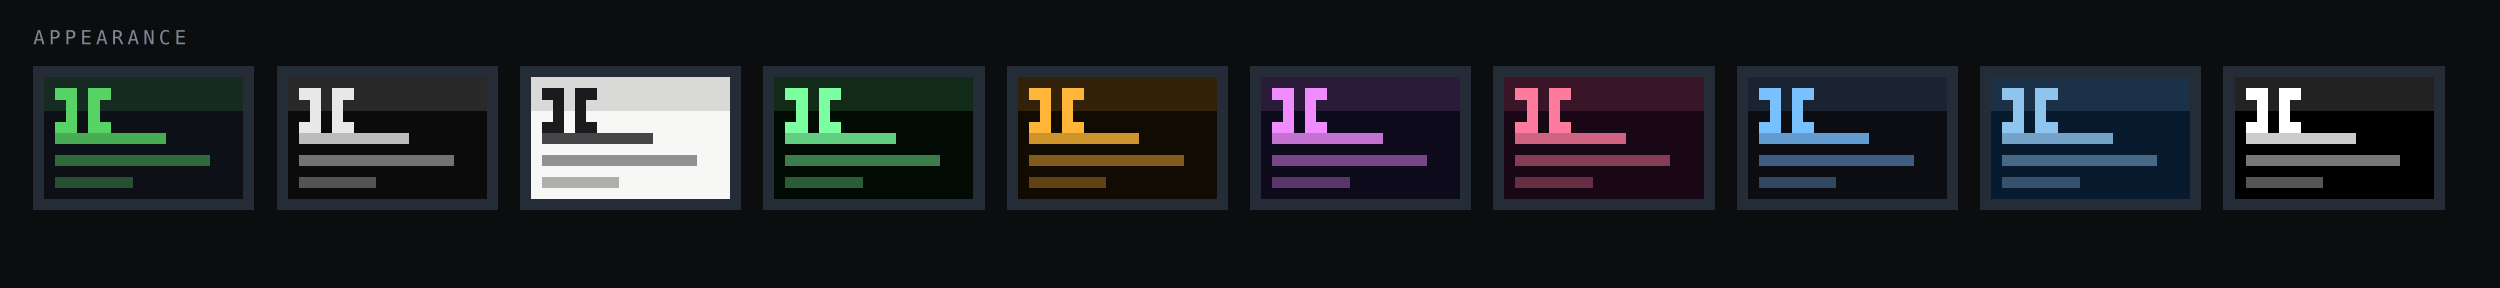
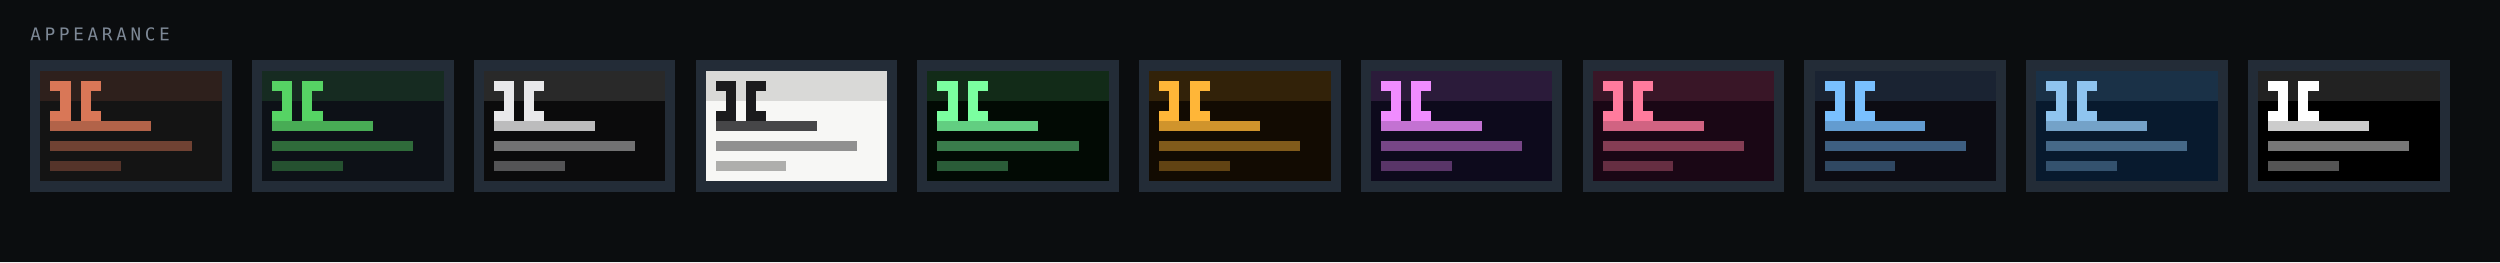
- <svg xmlns="http://www.w3.org/2000/svg" width="1356" height="156" viewBox="0 0 1356 156" role="img" shape-rendering="crispEdges" aria-label="Ten CloseNI themes, each shown as a miniature of the interface, cycling one at a time">
-   <rect width="1356" height="156" fill="#0b0d0f" />
+ <svg xmlns="http://www.w3.org/2000/svg" width="1488" height="156" viewBox="0 0 1488 156" role="img" shape-rendering="crispEdges" aria-label="Eleven CloseNI themes, each shown as a miniature of the interface, cycling one at a time">
+   <rect width="1488" height="156" fill="#0b0d0f" />
  <g font-family="ui-monospace,'SF Mono','DejaVu Sans Mono',Menlo,Consolas,monospace">
    <text x="18" y="24" fill="#7d8896" font-size="10.5" letter-spacing="2.2">APPEARANCE</text>
-     <rect x="18" y="36" width="120" height="78" fill="#0d1117" />
+     <rect x="18" y="36" width="120" height="78" fill="#141414" />
    <rect x="18" y="36" width="120" height="6" fill="#232c37" />
    <rect x="18" y="108" width="120" height="6" fill="#232c37" />
    <rect x="18" y="42" width="6" height="66" fill="#232c37" />
    <rect x="132" y="42" width="6" height="66" fill="#232c37" />
-     <rect x="24" y="42" width="108" height="18" fill="#56d36422" />
-     <rect x="30" y="48" width="12" height="6" fill="#56d364" />
-     <rect x="48" y="48" width="12" height="6" fill="#56d364" />
-     <rect x="36" y="54" width="6" height="6" fill="#56d364" />
-     <rect x="48" y="54" width="6" height="6" fill="#56d364" />
-     <rect x="36" y="60" width="6" height="6" fill="#56d364" />
-     <rect x="48" y="60" width="6" height="6" fill="#56d364" />
-     <rect x="30" y="66" width="12" height="6" fill="#56d364" />
-     <rect x="48" y="66" width="12" height="6" fill="#56d364" />
-     <rect x="30" y="72" width="60" height="6" fill="#56d364cc" />
-     <rect x="30" y="84" width="84" height="6" fill="#56d36477" />
-     <rect x="30" y="96" width="42" height="6" fill="#56d36455" />
+     <rect x="24" y="42" width="108" height="18" fill="#d9775722" />
+     <rect x="30" y="48" width="12" height="6" fill="#d97757" />
+     <rect x="48" y="48" width="12" height="6" fill="#d97757" />
+     <rect x="36" y="54" width="6" height="6" fill="#d97757" />
+     <rect x="48" y="54" width="6" height="6" fill="#d97757" />
+     <rect x="36" y="60" width="6" height="6" fill="#d97757" />
+     <rect x="48" y="60" width="6" height="6" fill="#d97757" />
+     <rect x="30" y="66" width="12" height="6" fill="#d97757" />
+     <rect x="48" y="66" width="12" height="6" fill="#d97757" />
+     <rect x="30" y="72" width="60" height="6" fill="#d97757cc" />
+     <rect x="30" y="84" width="84" height="6" fill="#d9775777" />
+     <rect x="30" y="96" width="42" height="6" fill="#d9775755" />
    <g opacity="0">
      <rect x="12" y="30" width="132" height="6" fill="#c9d1d9" />
      <rect x="12" y="114" width="132" height="6" fill="#c9d1d9" />
      <rect x="12" y="36" width="6" height="78" fill="#c9d1d9" />
      <rect x="138" y="36" width="6" height="78" fill="#c9d1d9" />
-       <animate attributeName="opacity" dur="10s" repeatCount="indefinite" calcMode="discrete" keyTimes="0;0;0.1" values="0;1;0" />
-     </g>
-     <g opacity="0">
-       <text x="78" y="138" fill="#c9d1d9" font-size="11" text-anchor="middle" font-family="ui-monospace,'SF Mono','DejaVu Sans Mono',Menlo,Consolas,monospace">Pixel</text>
-       <animate attributeName="opacity" dur="10s" repeatCount="indefinite" calcMode="discrete" keyTimes="0;0;0.1" values="0;1;0" />
-     </g>
-     <rect x="150" y="36" width="120" height="78" fill="#0b0b0c" />
+       <animate attributeName="opacity" dur="11s" repeatCount="indefinite" calcMode="discrete" keyTimes="0;0;0.091" values="0;1;0" />
+     </g>
+     <g opacity="0">
+       <text x="78" y="138" fill="#c9d1d9" font-size="11" text-anchor="middle" font-family="ui-monospace,'SF Mono','DejaVu Sans Mono',Menlo,Consolas,monospace">Terminal</text>
+       <animate attributeName="opacity" dur="11s" repeatCount="indefinite" calcMode="discrete" keyTimes="0;0;0.091" values="0;1;0" />
+     </g>
+     <rect x="150" y="36" width="120" height="78" fill="#0d1117" />
    <rect x="150" y="36" width="120" height="6" fill="#232c37" />
    <rect x="150" y="108" width="120" height="6" fill="#232c37" />
    <rect x="150" y="42" width="6" height="66" fill="#232c37" />
    <rect x="264" y="42" width="6" height="66" fill="#232c37" />
-     <rect x="156" y="42" width="108" height="18" fill="#e8e8ea22" />
-     <rect x="162" y="48" width="12" height="6" fill="#e8e8ea" />
-     <rect x="180" y="48" width="12" height="6" fill="#e8e8ea" />
-     <rect x="168" y="54" width="6" height="6" fill="#e8e8ea" />
-     <rect x="180" y="54" width="6" height="6" fill="#e8e8ea" />
-     <rect x="168" y="60" width="6" height="6" fill="#e8e8ea" />
-     <rect x="180" y="60" width="6" height="6" fill="#e8e8ea" />
-     <rect x="162" y="66" width="12" height="6" fill="#e8e8ea" />
-     <rect x="180" y="66" width="12" height="6" fill="#e8e8ea" />
-     <rect x="162" y="72" width="60" height="6" fill="#e8e8eacc" />
-     <rect x="162" y="84" width="84" height="6" fill="#e8e8ea77" />
-     <rect x="162" y="96" width="42" height="6" fill="#e8e8ea55" />
+     <rect x="156" y="42" width="108" height="18" fill="#56d36422" />
+     <rect x="162" y="48" width="12" height="6" fill="#56d364" />
+     <rect x="180" y="48" width="12" height="6" fill="#56d364" />
+     <rect x="168" y="54" width="6" height="6" fill="#56d364" />
+     <rect x="180" y="54" width="6" height="6" fill="#56d364" />
+     <rect x="168" y="60" width="6" height="6" fill="#56d364" />
+     <rect x="180" y="60" width="6" height="6" fill="#56d364" />
+     <rect x="162" y="66" width="12" height="6" fill="#56d364" />
+     <rect x="180" y="66" width="12" height="6" fill="#56d364" />
+     <rect x="162" y="72" width="60" height="6" fill="#56d364cc" />
+     <rect x="162" y="84" width="84" height="6" fill="#56d36477" />
+     <rect x="162" y="96" width="42" height="6" fill="#56d36455" />
    <g opacity="0">
      <rect x="144" y="30" width="132" height="6" fill="#c9d1d9" />
      <rect x="144" y="114" width="132" height="6" fill="#c9d1d9" />
      <rect x="144" y="36" width="6" height="78" fill="#c9d1d9" />
      <rect x="270" y="36" width="6" height="78" fill="#c9d1d9" />
-       <animate attributeName="opacity" dur="10s" repeatCount="indefinite" calcMode="discrete" keyTimes="0;0.1;0.2" values="0;1;0" />
-     </g>
-     <g opacity="0">
-       <text x="210" y="138" fill="#c9d1d9" font-size="11" text-anchor="middle" font-family="ui-monospace,'SF Mono','DejaVu Sans Mono',Menlo,Consolas,monospace">Midnight</text>
-       <animate attributeName="opacity" dur="10s" repeatCount="indefinite" calcMode="discrete" keyTimes="0;0.1;0.2" values="0;1;0" />
-     </g>
-     <rect x="282" y="36" width="120" height="78" fill="#f7f7f5" />
+       <animate attributeName="opacity" dur="11s" repeatCount="indefinite" calcMode="discrete" keyTimes="0;0.091;0.182" values="0;1;0" />
+     </g>
+     <g opacity="0">
+       <text x="210" y="138" fill="#c9d1d9" font-size="11" text-anchor="middle" font-family="ui-monospace,'SF Mono','DejaVu Sans Mono',Menlo,Consolas,monospace">Pixel</text>
+       <animate attributeName="opacity" dur="11s" repeatCount="indefinite" calcMode="discrete" keyTimes="0;0.091;0.182" values="0;1;0" />
+     </g>
+     <rect x="282" y="36" width="120" height="78" fill="#0b0b0c" />
    <rect x="282" y="36" width="120" height="6" fill="#232c37" />
    <rect x="282" y="108" width="120" height="6" fill="#232c37" />
    <rect x="282" y="42" width="6" height="66" fill="#232c37" />
    <rect x="396" y="42" width="6" height="66" fill="#232c37" />
-     <rect x="288" y="42" width="108" height="18" fill="#1b1b1d22" />
-     <rect x="294" y="48" width="12" height="6" fill="#1b1b1d" />
-     <rect x="312" y="48" width="12" height="6" fill="#1b1b1d" />
-     <rect x="300" y="54" width="6" height="6" fill="#1b1b1d" />
-     <rect x="312" y="54" width="6" height="6" fill="#1b1b1d" />
-     <rect x="300" y="60" width="6" height="6" fill="#1b1b1d" />
-     <rect x="312" y="60" width="6" height="6" fill="#1b1b1d" />
-     <rect x="294" y="66" width="12" height="6" fill="#1b1b1d" />
-     <rect x="312" y="66" width="12" height="6" fill="#1b1b1d" />
-     <rect x="294" y="72" width="60" height="6" fill="#1b1b1dcc" />
-     <rect x="294" y="84" width="84" height="6" fill="#1b1b1d77" />
-     <rect x="294" y="96" width="42" height="6" fill="#1b1b1d55" />
+     <rect x="288" y="42" width="108" height="18" fill="#e8e8ea22" />
+     <rect x="294" y="48" width="12" height="6" fill="#e8e8ea" />
+     <rect x="312" y="48" width="12" height="6" fill="#e8e8ea" />
+     <rect x="300" y="54" width="6" height="6" fill="#e8e8ea" />
+     <rect x="312" y="54" width="6" height="6" fill="#e8e8ea" />
+     <rect x="300" y="60" width="6" height="6" fill="#e8e8ea" />
+     <rect x="312" y="60" width="6" height="6" fill="#e8e8ea" />
+     <rect x="294" y="66" width="12" height="6" fill="#e8e8ea" />
+     <rect x="312" y="66" width="12" height="6" fill="#e8e8ea" />
+     <rect x="294" y="72" width="60" height="6" fill="#e8e8eacc" />
+     <rect x="294" y="84" width="84" height="6" fill="#e8e8ea77" />
+     <rect x="294" y="96" width="42" height="6" fill="#e8e8ea55" />
    <g opacity="0">
      <rect x="276" y="30" width="132" height="6" fill="#c9d1d9" />
      <rect x="276" y="114" width="132" height="6" fill="#c9d1d9" />
      <rect x="276" y="36" width="6" height="78" fill="#c9d1d9" />
      <rect x="402" y="36" width="6" height="78" fill="#c9d1d9" />
-       <animate attributeName="opacity" dur="10s" repeatCount="indefinite" calcMode="discrete" keyTimes="0;0.2;0.3" values="0;1;0" />
-     </g>
-     <g opacity="0">
-       <text x="342" y="138" fill="#c9d1d9" font-size="11" text-anchor="middle" font-family="ui-monospace,'SF Mono','DejaVu Sans Mono',Menlo,Consolas,monospace">Paper</text>
-       <animate attributeName="opacity" dur="10s" repeatCount="indefinite" calcMode="discrete" keyTimes="0;0.2;0.3" values="0;1;0" />
-     </g>
-     <rect x="414" y="36" width="120" height="78" fill="#020a04" />
+       <animate attributeName="opacity" dur="11s" repeatCount="indefinite" calcMode="discrete" keyTimes="0;0.182;0.273" values="0;1;0" />
+     </g>
+     <g opacity="0">
+       <text x="342" y="138" fill="#c9d1d9" font-size="11" text-anchor="middle" font-family="ui-monospace,'SF Mono','DejaVu Sans Mono',Menlo,Consolas,monospace">Midnight</text>
+       <animate attributeName="opacity" dur="11s" repeatCount="indefinite" calcMode="discrete" keyTimes="0;0.182;0.273" values="0;1;0" />
+     </g>
+     <rect x="414" y="36" width="120" height="78" fill="#f7f7f5" />
    <rect x="414" y="36" width="120" height="6" fill="#232c37" />
    <rect x="414" y="108" width="120" height="6" fill="#232c37" />
    <rect x="414" y="42" width="6" height="66" fill="#232c37" />
    <rect x="528" y="42" width="6" height="66" fill="#232c37" />
-     <rect x="420" y="42" width="108" height="18" fill="#7bffa022" />
-     <rect x="426" y="48" width="12" height="6" fill="#7bffa0" />
-     <rect x="444" y="48" width="12" height="6" fill="#7bffa0" />
-     <rect x="432" y="54" width="6" height="6" fill="#7bffa0" />
-     <rect x="444" y="54" width="6" height="6" fill="#7bffa0" />
-     <rect x="432" y="60" width="6" height="6" fill="#7bffa0" />
-     <rect x="444" y="60" width="6" height="6" fill="#7bffa0" />
-     <rect x="426" y="66" width="12" height="6" fill="#7bffa0" />
-     <rect x="444" y="66" width="12" height="6" fill="#7bffa0" />
-     <rect x="426" y="72" width="60" height="6" fill="#7bffa0cc" />
-     <rect x="426" y="84" width="84" height="6" fill="#7bffa077" />
-     <rect x="426" y="96" width="42" height="6" fill="#7bffa055" />
+     <rect x="420" y="42" width="108" height="18" fill="#1b1b1d22" />
+     <rect x="426" y="48" width="12" height="6" fill="#1b1b1d" />
+     <rect x="444" y="48" width="12" height="6" fill="#1b1b1d" />
+     <rect x="432" y="54" width="6" height="6" fill="#1b1b1d" />
+     <rect x="444" y="54" width="6" height="6" fill="#1b1b1d" />
+     <rect x="432" y="60" width="6" height="6" fill="#1b1b1d" />
+     <rect x="444" y="60" width="6" height="6" fill="#1b1b1d" />
+     <rect x="426" y="66" width="12" height="6" fill="#1b1b1d" />
+     <rect x="444" y="66" width="12" height="6" fill="#1b1b1d" />
+     <rect x="426" y="72" width="60" height="6" fill="#1b1b1dcc" />
+     <rect x="426" y="84" width="84" height="6" fill="#1b1b1d77" />
+     <rect x="426" y="96" width="42" height="6" fill="#1b1b1d55" />
    <g opacity="0">
      <rect x="408" y="30" width="132" height="6" fill="#c9d1d9" />
      <rect x="408" y="114" width="132" height="6" fill="#c9d1d9" />
      <rect x="408" y="36" width="6" height="78" fill="#c9d1d9" />
      <rect x="534" y="36" width="6" height="78" fill="#c9d1d9" />
-       <animate attributeName="opacity" dur="10s" repeatCount="indefinite" calcMode="discrete" keyTimes="0;0.3;0.4" values="0;1;0" />
-     </g>
-     <g opacity="0">
-       <text x="474" y="138" fill="#c9d1d9" font-size="11" text-anchor="middle" font-family="ui-monospace,'SF Mono','DejaVu Sans Mono',Menlo,Consolas,monospace">Phosphor</text>
-       <animate attributeName="opacity" dur="10s" repeatCount="indefinite" calcMode="discrete" keyTimes="0;0.3;0.4" values="0;1;0" />
-     </g>
-     <rect x="546" y="36" width="120" height="78" fill="#120b02" />
+       <animate attributeName="opacity" dur="11s" repeatCount="indefinite" calcMode="discrete" keyTimes="0;0.273;0.364" values="0;1;0" />
+     </g>
+     <g opacity="0">
+       <text x="474" y="138" fill="#c9d1d9" font-size="11" text-anchor="middle" font-family="ui-monospace,'SF Mono','DejaVu Sans Mono',Menlo,Consolas,monospace">Paper</text>
+       <animate attributeName="opacity" dur="11s" repeatCount="indefinite" calcMode="discrete" keyTimes="0;0.273;0.364" values="0;1;0" />
+     </g>
+     <rect x="546" y="36" width="120" height="78" fill="#020a04" />
    <rect x="546" y="36" width="120" height="6" fill="#232c37" />
    <rect x="546" y="108" width="120" height="6" fill="#232c37" />
    <rect x="546" y="42" width="6" height="66" fill="#232c37" />
    <rect x="660" y="42" width="6" height="66" fill="#232c37" />
-     <rect x="552" y="42" width="108" height="18" fill="#ffb63822" />
-     <rect x="558" y="48" width="12" height="6" fill="#ffb638" />
-     <rect x="576" y="48" width="12" height="6" fill="#ffb638" />
-     <rect x="564" y="54" width="6" height="6" fill="#ffb638" />
-     <rect x="576" y="54" width="6" height="6" fill="#ffb638" />
-     <rect x="564" y="60" width="6" height="6" fill="#ffb638" />
-     <rect x="576" y="60" width="6" height="6" fill="#ffb638" />
-     <rect x="558" y="66" width="12" height="6" fill="#ffb638" />
-     <rect x="576" y="66" width="12" height="6" fill="#ffb638" />
-     <rect x="558" y="72" width="60" height="6" fill="#ffb638cc" />
-     <rect x="558" y="84" width="84" height="6" fill="#ffb63877" />
-     <rect x="558" y="96" width="42" height="6" fill="#ffb63855" />
+     <rect x="552" y="42" width="108" height="18" fill="#7bffa022" />
+     <rect x="558" y="48" width="12" height="6" fill="#7bffa0" />
+     <rect x="576" y="48" width="12" height="6" fill="#7bffa0" />
+     <rect x="564" y="54" width="6" height="6" fill="#7bffa0" />
+     <rect x="576" y="54" width="6" height="6" fill="#7bffa0" />
+     <rect x="564" y="60" width="6" height="6" fill="#7bffa0" />
+     <rect x="576" y="60" width="6" height="6" fill="#7bffa0" />
+     <rect x="558" y="66" width="12" height="6" fill="#7bffa0" />
+     <rect x="576" y="66" width="12" height="6" fill="#7bffa0" />
+     <rect x="558" y="72" width="60" height="6" fill="#7bffa0cc" />
+     <rect x="558" y="84" width="84" height="6" fill="#7bffa077" />
+     <rect x="558" y="96" width="42" height="6" fill="#7bffa055" />
    <g opacity="0">
      <rect x="540" y="30" width="132" height="6" fill="#c9d1d9" />
      <rect x="540" y="114" width="132" height="6" fill="#c9d1d9" />
      <rect x="540" y="36" width="6" height="78" fill="#c9d1d9" />
      <rect x="666" y="36" width="6" height="78" fill="#c9d1d9" />
-       <animate attributeName="opacity" dur="10s" repeatCount="indefinite" calcMode="discrete" keyTimes="0;0.4;0.5" values="0;1;0" />
-     </g>
-     <g opacity="0">
-       <text x="606" y="138" fill="#c9d1d9" font-size="11" text-anchor="middle" font-family="ui-monospace,'SF Mono','DejaVu Sans Mono',Menlo,Consolas,monospace">Amber</text>
-       <animate attributeName="opacity" dur="10s" repeatCount="indefinite" calcMode="discrete" keyTimes="0;0.4;0.5" values="0;1;0" />
-     </g>
-     <rect x="678" y="36" width="120" height="78" fill="#0d0a1c" />
+       <animate attributeName="opacity" dur="11s" repeatCount="indefinite" calcMode="discrete" keyTimes="0;0.364;0.455" values="0;1;0" />
+     </g>
+     <g opacity="0">
+       <text x="606" y="138" fill="#c9d1d9" font-size="11" text-anchor="middle" font-family="ui-monospace,'SF Mono','DejaVu Sans Mono',Menlo,Consolas,monospace">Phosphor</text>
+       <animate attributeName="opacity" dur="11s" repeatCount="indefinite" calcMode="discrete" keyTimes="0;0.364;0.455" values="0;1;0" />
+     </g>
+     <rect x="678" y="36" width="120" height="78" fill="#120b02" />
    <rect x="678" y="36" width="120" height="6" fill="#232c37" />
    <rect x="678" y="108" width="120" height="6" fill="#232c37" />
    <rect x="678" y="42" width="6" height="66" fill="#232c37" />
    <rect x="792" y="42" width="6" height="66" fill="#232c37" />
-     <rect x="684" y="42" width="108" height="18" fill="#f08cff22" />
-     <rect x="690" y="48" width="12" height="6" fill="#f08cff" />
-     <rect x="708" y="48" width="12" height="6" fill="#f08cff" />
-     <rect x="696" y="54" width="6" height="6" fill="#f08cff" />
-     <rect x="708" y="54" width="6" height="6" fill="#f08cff" />
-     <rect x="696" y="60" width="6" height="6" fill="#f08cff" />
-     <rect x="708" y="60" width="6" height="6" fill="#f08cff" />
-     <rect x="690" y="66" width="12" height="6" fill="#f08cff" />
-     <rect x="708" y="66" width="12" height="6" fill="#f08cff" />
-     <rect x="690" y="72" width="60" height="6" fill="#f08cffcc" />
-     <rect x="690" y="84" width="84" height="6" fill="#f08cff77" />
-     <rect x="690" y="96" width="42" height="6" fill="#f08cff55" />
+     <rect x="684" y="42" width="108" height="18" fill="#ffb63822" />
+     <rect x="690" y="48" width="12" height="6" fill="#ffb638" />
+     <rect x="708" y="48" width="12" height="6" fill="#ffb638" />
+     <rect x="696" y="54" width="6" height="6" fill="#ffb638" />
+     <rect x="708" y="54" width="6" height="6" fill="#ffb638" />
+     <rect x="696" y="60" width="6" height="6" fill="#ffb638" />
+     <rect x="708" y="60" width="6" height="6" fill="#ffb638" />
+     <rect x="690" y="66" width="12" height="6" fill="#ffb638" />
+     <rect x="708" y="66" width="12" height="6" fill="#ffb638" />
+     <rect x="690" y="72" width="60" height="6" fill="#ffb638cc" />
+     <rect x="690" y="84" width="84" height="6" fill="#ffb63877" />
+     <rect x="690" y="96" width="42" height="6" fill="#ffb63855" />
    <g opacity="0">
      <rect x="672" y="30" width="132" height="6" fill="#c9d1d9" />
      <rect x="672" y="114" width="132" height="6" fill="#c9d1d9" />
      <rect x="672" y="36" width="6" height="78" fill="#c9d1d9" />
      <rect x="798" y="36" width="6" height="78" fill="#c9d1d9" />
-       <animate attributeName="opacity" dur="10s" repeatCount="indefinite" calcMode="discrete" keyTimes="0;0.5;0.6" values="0;1;0" />
-     </g>
-     <g opacity="0">
-       <text x="738" y="138" fill="#c9d1d9" font-size="11" text-anchor="middle" font-family="ui-monospace,'SF Mono','DejaVu Sans Mono',Menlo,Consolas,monospace">Cas · Indigo</text>
-       <animate attributeName="opacity" dur="10s" repeatCount="indefinite" calcMode="discrete" keyTimes="0;0.5;0.6" values="0;1;0" />
-     </g>
-     <rect x="810" y="36" width="120" height="78" fill="#1a0715" />
+       <animate attributeName="opacity" dur="11s" repeatCount="indefinite" calcMode="discrete" keyTimes="0;0.455;0.545" values="0;1;0" />
+     </g>
+     <g opacity="0">
+       <text x="738" y="138" fill="#c9d1d9" font-size="11" text-anchor="middle" font-family="ui-monospace,'SF Mono','DejaVu Sans Mono',Menlo,Consolas,monospace">Amber</text>
+       <animate attributeName="opacity" dur="11s" repeatCount="indefinite" calcMode="discrete" keyTimes="0;0.455;0.545" values="0;1;0" />
+     </g>
+     <rect x="810" y="36" width="120" height="78" fill="#0d0a1c" />
    <rect x="810" y="36" width="120" height="6" fill="#232c37" />
    <rect x="810" y="108" width="120" height="6" fill="#232c37" />
    <rect x="810" y="42" width="6" height="66" fill="#232c37" />
    <rect x="924" y="42" width="6" height="66" fill="#232c37" />
-     <rect x="816" y="42" width="108" height="18" fill="#ff7b9d22" />
-     <rect x="822" y="48" width="12" height="6" fill="#ff7b9d" />
-     <rect x="840" y="48" width="12" height="6" fill="#ff7b9d" />
-     <rect x="828" y="54" width="6" height="6" fill="#ff7b9d" />
-     <rect x="840" y="54" width="6" height="6" fill="#ff7b9d" />
-     <rect x="828" y="60" width="6" height="6" fill="#ff7b9d" />
-     <rect x="840" y="60" width="6" height="6" fill="#ff7b9d" />
-     <rect x="822" y="66" width="12" height="6" fill="#ff7b9d" />
-     <rect x="840" y="66" width="12" height="6" fill="#ff7b9d" />
-     <rect x="822" y="72" width="60" height="6" fill="#ff7b9dcc" />
-     <rect x="822" y="84" width="84" height="6" fill="#ff7b9d77" />
-     <rect x="822" y="96" width="42" height="6" fill="#ff7b9d55" />
+     <rect x="816" y="42" width="108" height="18" fill="#f08cff22" />
+     <rect x="822" y="48" width="12" height="6" fill="#f08cff" />
+     <rect x="840" y="48" width="12" height="6" fill="#f08cff" />
+     <rect x="828" y="54" width="6" height="6" fill="#f08cff" />
+     <rect x="840" y="54" width="6" height="6" fill="#f08cff" />
+     <rect x="828" y="60" width="6" height="6" fill="#f08cff" />
+     <rect x="840" y="60" width="6" height="6" fill="#f08cff" />
+     <rect x="822" y="66" width="12" height="6" fill="#f08cff" />
+     <rect x="840" y="66" width="12" height="6" fill="#f08cff" />
+     <rect x="822" y="72" width="60" height="6" fill="#f08cffcc" />
+     <rect x="822" y="84" width="84" height="6" fill="#f08cff77" />
+     <rect x="822" y="96" width="42" height="6" fill="#f08cff55" />
    <g opacity="0">
      <rect x="804" y="30" width="132" height="6" fill="#c9d1d9" />
      <rect x="804" y="114" width="132" height="6" fill="#c9d1d9" />
      <rect x="804" y="36" width="6" height="78" fill="#c9d1d9" />
      <rect x="930" y="36" width="6" height="78" fill="#c9d1d9" />
-       <animate attributeName="opacity" dur="10s" repeatCount="indefinite" calcMode="discrete" keyTimes="0;0.6;0.7" values="0;1;0" />
-     </g>
-     <g opacity="0">
-       <text x="870" y="138" fill="#c9d1d9" font-size="11" text-anchor="middle" font-family="ui-monospace,'SF Mono','DejaVu Sans Mono',Menlo,Consolas,monospace">Cas · Miami</text>
-       <animate attributeName="opacity" dur="10s" repeatCount="indefinite" calcMode="discrete" keyTimes="0;0.6;0.7" values="0;1;0" />
-     </g>
-     <rect x="942" y="36" width="120" height="78" fill="#0c0c13" />
+       <animate attributeName="opacity" dur="11s" repeatCount="indefinite" calcMode="discrete" keyTimes="0;0.545;0.636" values="0;1;0" />
+     </g>
+     <g opacity="0">
+       <text x="870" y="138" fill="#c9d1d9" font-size="11" text-anchor="middle" font-family="ui-monospace,'SF Mono','DejaVu Sans Mono',Menlo,Consolas,monospace">Cas · Indigo</text>
+       <animate attributeName="opacity" dur="11s" repeatCount="indefinite" calcMode="discrete" keyTimes="0;0.545;0.636" values="0;1;0" />
+     </g>
+     <rect x="942" y="36" width="120" height="78" fill="#1a0715" />
    <rect x="942" y="36" width="120" height="6" fill="#232c37" />
    <rect x="942" y="108" width="120" height="6" fill="#232c37" />
    <rect x="942" y="42" width="6" height="66" fill="#232c37" />
    <rect x="1056" y="42" width="6" height="66" fill="#232c37" />
-     <rect x="948" y="42" width="108" height="18" fill="#79c0ff22" />
-     <rect x="954" y="48" width="12" height="6" fill="#79c0ff" />
-     <rect x="972" y="48" width="12" height="6" fill="#79c0ff" />
-     <rect x="960" y="54" width="6" height="6" fill="#79c0ff" />
-     <rect x="972" y="54" width="6" height="6" fill="#79c0ff" />
-     <rect x="960" y="60" width="6" height="6" fill="#79c0ff" />
-     <rect x="972" y="60" width="6" height="6" fill="#79c0ff" />
-     <rect x="954" y="66" width="12" height="6" fill="#79c0ff" />
-     <rect x="972" y="66" width="12" height="6" fill="#79c0ff" />
-     <rect x="954" y="72" width="60" height="6" fill="#79c0ffcc" />
-     <rect x="954" y="84" width="84" height="6" fill="#79c0ff77" />
-     <rect x="954" y="96" width="42" height="6" fill="#79c0ff55" />
+     <rect x="948" y="42" width="108" height="18" fill="#ff7b9d22" />
+     <rect x="954" y="48" width="12" height="6" fill="#ff7b9d" />
+     <rect x="972" y="48" width="12" height="6" fill="#ff7b9d" />
+     <rect x="960" y="54" width="6" height="6" fill="#ff7b9d" />
+     <rect x="972" y="54" width="6" height="6" fill="#ff7b9d" />
+     <rect x="960" y="60" width="6" height="6" fill="#ff7b9d" />
+     <rect x="972" y="60" width="6" height="6" fill="#ff7b9d" />
+     <rect x="954" y="66" width="12" height="6" fill="#ff7b9d" />
+     <rect x="972" y="66" width="12" height="6" fill="#ff7b9d" />
+     <rect x="954" y="72" width="60" height="6" fill="#ff7b9dcc" />
+     <rect x="954" y="84" width="84" height="6" fill="#ff7b9d77" />
+     <rect x="954" y="96" width="42" height="6" fill="#ff7b9d55" />
    <g opacity="0">
      <rect x="936" y="30" width="132" height="6" fill="#c9d1d9" />
      <rect x="936" y="114" width="132" height="6" fill="#c9d1d9" />
      <rect x="936" y="36" width="6" height="78" fill="#c9d1d9" />
      <rect x="1062" y="36" width="6" height="78" fill="#c9d1d9" />
-       <animate attributeName="opacity" dur="10s" repeatCount="indefinite" calcMode="discrete" keyTimes="0;0.7;0.8" values="0;1;0" />
-     </g>
-     <g opacity="0">
-       <text x="1002" y="138" fill="#c9d1d9" font-size="11" text-anchor="middle" font-family="ui-monospace,'SF Mono','DejaVu Sans Mono',Menlo,Consolas,monospace">Cas · Grid</text>
-       <animate attributeName="opacity" dur="10s" repeatCount="indefinite" calcMode="discrete" keyTimes="0;0.7;0.8" values="0;1;0" />
-     </g>
-     <rect x="1074" y="36" width="120" height="78" fill="#081a2e" />
+       <animate attributeName="opacity" dur="11s" repeatCount="indefinite" calcMode="discrete" keyTimes="0;0.636;0.727" values="0;1;0" />
+     </g>
+     <g opacity="0">
+       <text x="1002" y="138" fill="#c9d1d9" font-size="11" text-anchor="middle" font-family="ui-monospace,'SF Mono','DejaVu Sans Mono',Menlo,Consolas,monospace">Cas · Miami</text>
+       <animate attributeName="opacity" dur="11s" repeatCount="indefinite" calcMode="discrete" keyTimes="0;0.636;0.727" values="0;1;0" />
+     </g>
+     <rect x="1074" y="36" width="120" height="78" fill="#0c0c13" />
    <rect x="1074" y="36" width="120" height="6" fill="#232c37" />
    <rect x="1074" y="108" width="120" height="6" fill="#232c37" />
    <rect x="1074" y="42" width="6" height="66" fill="#232c37" />
    <rect x="1188" y="42" width="6" height="66" fill="#232c37" />
-     <rect x="1080" y="42" width="108" height="18" fill="#8fc4ef22" />
-     <rect x="1086" y="48" width="12" height="6" fill="#8fc4ef" />
-     <rect x="1104" y="48" width="12" height="6" fill="#8fc4ef" />
-     <rect x="1092" y="54" width="6" height="6" fill="#8fc4ef" />
-     <rect x="1104" y="54" width="6" height="6" fill="#8fc4ef" />
-     <rect x="1092" y="60" width="6" height="6" fill="#8fc4ef" />
-     <rect x="1104" y="60" width="6" height="6" fill="#8fc4ef" />
-     <rect x="1086" y="66" width="12" height="6" fill="#8fc4ef" />
-     <rect x="1104" y="66" width="12" height="6" fill="#8fc4ef" />
-     <rect x="1086" y="72" width="60" height="6" fill="#8fc4efcc" />
-     <rect x="1086" y="84" width="84" height="6" fill="#8fc4ef77" />
-     <rect x="1086" y="96" width="42" height="6" fill="#8fc4ef55" />
+     <rect x="1080" y="42" width="108" height="18" fill="#79c0ff22" />
+     <rect x="1086" y="48" width="12" height="6" fill="#79c0ff" />
+     <rect x="1104" y="48" width="12" height="6" fill="#79c0ff" />
+     <rect x="1092" y="54" width="6" height="6" fill="#79c0ff" />
+     <rect x="1104" y="54" width="6" height="6" fill="#79c0ff" />
+     <rect x="1092" y="60" width="6" height="6" fill="#79c0ff" />
+     <rect x="1104" y="60" width="6" height="6" fill="#79c0ff" />
+     <rect x="1086" y="66" width="12" height="6" fill="#79c0ff" />
+     <rect x="1104" y="66" width="12" height="6" fill="#79c0ff" />
+     <rect x="1086" y="72" width="60" height="6" fill="#79c0ffcc" />
+     <rect x="1086" y="84" width="84" height="6" fill="#79c0ff77" />
+     <rect x="1086" y="96" width="42" height="6" fill="#79c0ff55" />
    <g opacity="0">
      <rect x="1068" y="30" width="132" height="6" fill="#c9d1d9" />
      <rect x="1068" y="114" width="132" height="6" fill="#c9d1d9" />
      <rect x="1068" y="36" width="6" height="78" fill="#c9d1d9" />
      <rect x="1194" y="36" width="6" height="78" fill="#c9d1d9" />
-       <animate attributeName="opacity" dur="10s" repeatCount="indefinite" calcMode="discrete" keyTimes="0;0.8;0.9" values="0;1;0" />
-     </g>
-     <g opacity="0">
-       <text x="1134" y="138" fill="#c9d1d9" font-size="11" text-anchor="middle" font-family="ui-monospace,'SF Mono','DejaVu Sans Mono',Menlo,Consolas,monospace">Blueprint</text>
-       <animate attributeName="opacity" dur="10s" repeatCount="indefinite" calcMode="discrete" keyTimes="0;0.8;0.9" values="0;1;0" />
-     </g>
-     <rect x="1206" y="36" width="120" height="78" fill="#000000" />
+       <animate attributeName="opacity" dur="11s" repeatCount="indefinite" calcMode="discrete" keyTimes="0;0.727;0.818" values="0;1;0" />
+     </g>
+     <g opacity="0">
+       <text x="1134" y="138" fill="#c9d1d9" font-size="11" text-anchor="middle" font-family="ui-monospace,'SF Mono','DejaVu Sans Mono',Menlo,Consolas,monospace">Cas · Grid</text>
+       <animate attributeName="opacity" dur="11s" repeatCount="indefinite" calcMode="discrete" keyTimes="0;0.727;0.818" values="0;1;0" />
+     </g>
+     <rect x="1206" y="36" width="120" height="78" fill="#081a2e" />
    <rect x="1206" y="36" width="120" height="6" fill="#232c37" />
    <rect x="1206" y="108" width="120" height="6" fill="#232c37" />
    <rect x="1206" y="42" width="6" height="66" fill="#232c37" />
    <rect x="1320" y="42" width="6" height="66" fill="#232c37" />
-     <rect x="1212" y="42" width="108" height="18" fill="#ffffff22" />
-     <rect x="1218" y="48" width="12" height="6" fill="#ffffff" />
-     <rect x="1236" y="48" width="12" height="6" fill="#ffffff" />
-     <rect x="1224" y="54" width="6" height="6" fill="#ffffff" />
-     <rect x="1236" y="54" width="6" height="6" fill="#ffffff" />
-     <rect x="1224" y="60" width="6" height="6" fill="#ffffff" />
-     <rect x="1236" y="60" width="6" height="6" fill="#ffffff" />
-     <rect x="1218" y="66" width="12" height="6" fill="#ffffff" />
-     <rect x="1236" y="66" width="12" height="6" fill="#ffffff" />
-     <rect x="1218" y="72" width="60" height="6" fill="#ffffffcc" />
-     <rect x="1218" y="84" width="84" height="6" fill="#ffffff77" />
-     <rect x="1218" y="96" width="42" height="6" fill="#ffffff55" />
+     <rect x="1212" y="42" width="108" height="18" fill="#8fc4ef22" />
+     <rect x="1218" y="48" width="12" height="6" fill="#8fc4ef" />
+     <rect x="1236" y="48" width="12" height="6" fill="#8fc4ef" />
+     <rect x="1224" y="54" width="6" height="6" fill="#8fc4ef" />
+     <rect x="1236" y="54" width="6" height="6" fill="#8fc4ef" />
+     <rect x="1224" y="60" width="6" height="6" fill="#8fc4ef" />
+     <rect x="1236" y="60" width="6" height="6" fill="#8fc4ef" />
+     <rect x="1218" y="66" width="12" height="6" fill="#8fc4ef" />
+     <rect x="1236" y="66" width="12" height="6" fill="#8fc4ef" />
+     <rect x="1218" y="72" width="60" height="6" fill="#8fc4efcc" />
+     <rect x="1218" y="84" width="84" height="6" fill="#8fc4ef77" />
+     <rect x="1218" y="96" width="42" height="6" fill="#8fc4ef55" />
    <g opacity="0">
      <rect x="1200" y="30" width="132" height="6" fill="#c9d1d9" />
      <rect x="1200" y="114" width="132" height="6" fill="#c9d1d9" />
      <rect x="1200" y="36" width="6" height="78" fill="#c9d1d9" />
      <rect x="1326" y="36" width="6" height="78" fill="#c9d1d9" />
-       <animate attributeName="opacity" dur="10s" repeatCount="indefinite" calcMode="discrete" keyTimes="0;0.9" values="0;1" />
-     </g>
-     <g opacity="0">
-       <text x="1266" y="138" fill="#c9d1d9" font-size="11" text-anchor="middle" font-family="ui-monospace,'SF Mono','DejaVu Sans Mono',Menlo,Consolas,monospace">Contrast</text>
-       <animate attributeName="opacity" dur="10s" repeatCount="indefinite" calcMode="discrete" keyTimes="0;0.9" values="0;1" />
+       <animate attributeName="opacity" dur="11s" repeatCount="indefinite" calcMode="discrete" keyTimes="0;0.818;0.909" values="0;1;0" />
+     </g>
+     <g opacity="0">
+       <text x="1266" y="138" fill="#c9d1d9" font-size="11" text-anchor="middle" font-family="ui-monospace,'SF Mono','DejaVu Sans Mono',Menlo,Consolas,monospace">Blueprint</text>
+       <animate attributeName="opacity" dur="11s" repeatCount="indefinite" calcMode="discrete" keyTimes="0;0.818;0.909" values="0;1;0" />
+     </g>
+     <rect x="1338" y="36" width="120" height="78" fill="#000000" />
+     <rect x="1338" y="36" width="120" height="6" fill="#232c37" />
+     <rect x="1338" y="108" width="120" height="6" fill="#232c37" />
+     <rect x="1338" y="42" width="6" height="66" fill="#232c37" />
+     <rect x="1452" y="42" width="6" height="66" fill="#232c37" />
+     <rect x="1344" y="42" width="108" height="18" fill="#ffffff22" />
+     <rect x="1350" y="48" width="12" height="6" fill="#ffffff" />
+     <rect x="1368" y="48" width="12" height="6" fill="#ffffff" />
+     <rect x="1356" y="54" width="6" height="6" fill="#ffffff" />
+     <rect x="1368" y="54" width="6" height="6" fill="#ffffff" />
+     <rect x="1356" y="60" width="6" height="6" fill="#ffffff" />
+     <rect x="1368" y="60" width="6" height="6" fill="#ffffff" />
+     <rect x="1350" y="66" width="12" height="6" fill="#ffffff" />
+     <rect x="1368" y="66" width="12" height="6" fill="#ffffff" />
+     <rect x="1350" y="72" width="60" height="6" fill="#ffffffcc" />
+     <rect x="1350" y="84" width="84" height="6" fill="#ffffff77" />
+     <rect x="1350" y="96" width="42" height="6" fill="#ffffff55" />
+     <g opacity="0">
+       <rect x="1332" y="30" width="132" height="6" fill="#c9d1d9" />
+       <rect x="1332" y="114" width="132" height="6" fill="#c9d1d9" />
+       <rect x="1332" y="36" width="6" height="78" fill="#c9d1d9" />
+       <rect x="1458" y="36" width="6" height="78" fill="#c9d1d9" />
+       <animate attributeName="opacity" dur="11s" repeatCount="indefinite" calcMode="discrete" keyTimes="0;0.909" values="0;1" />
+     </g>
+     <g opacity="0">
+       <text x="1398" y="138" fill="#c9d1d9" font-size="11" text-anchor="middle" font-family="ui-monospace,'SF Mono','DejaVu Sans Mono',Menlo,Consolas,monospace">Contrast</text>
+       <animate attributeName="opacity" dur="11s" repeatCount="indefinite" calcMode="discrete" keyTimes="0;0.909" values="0;1" />
    </g>
  </g>
</svg>
